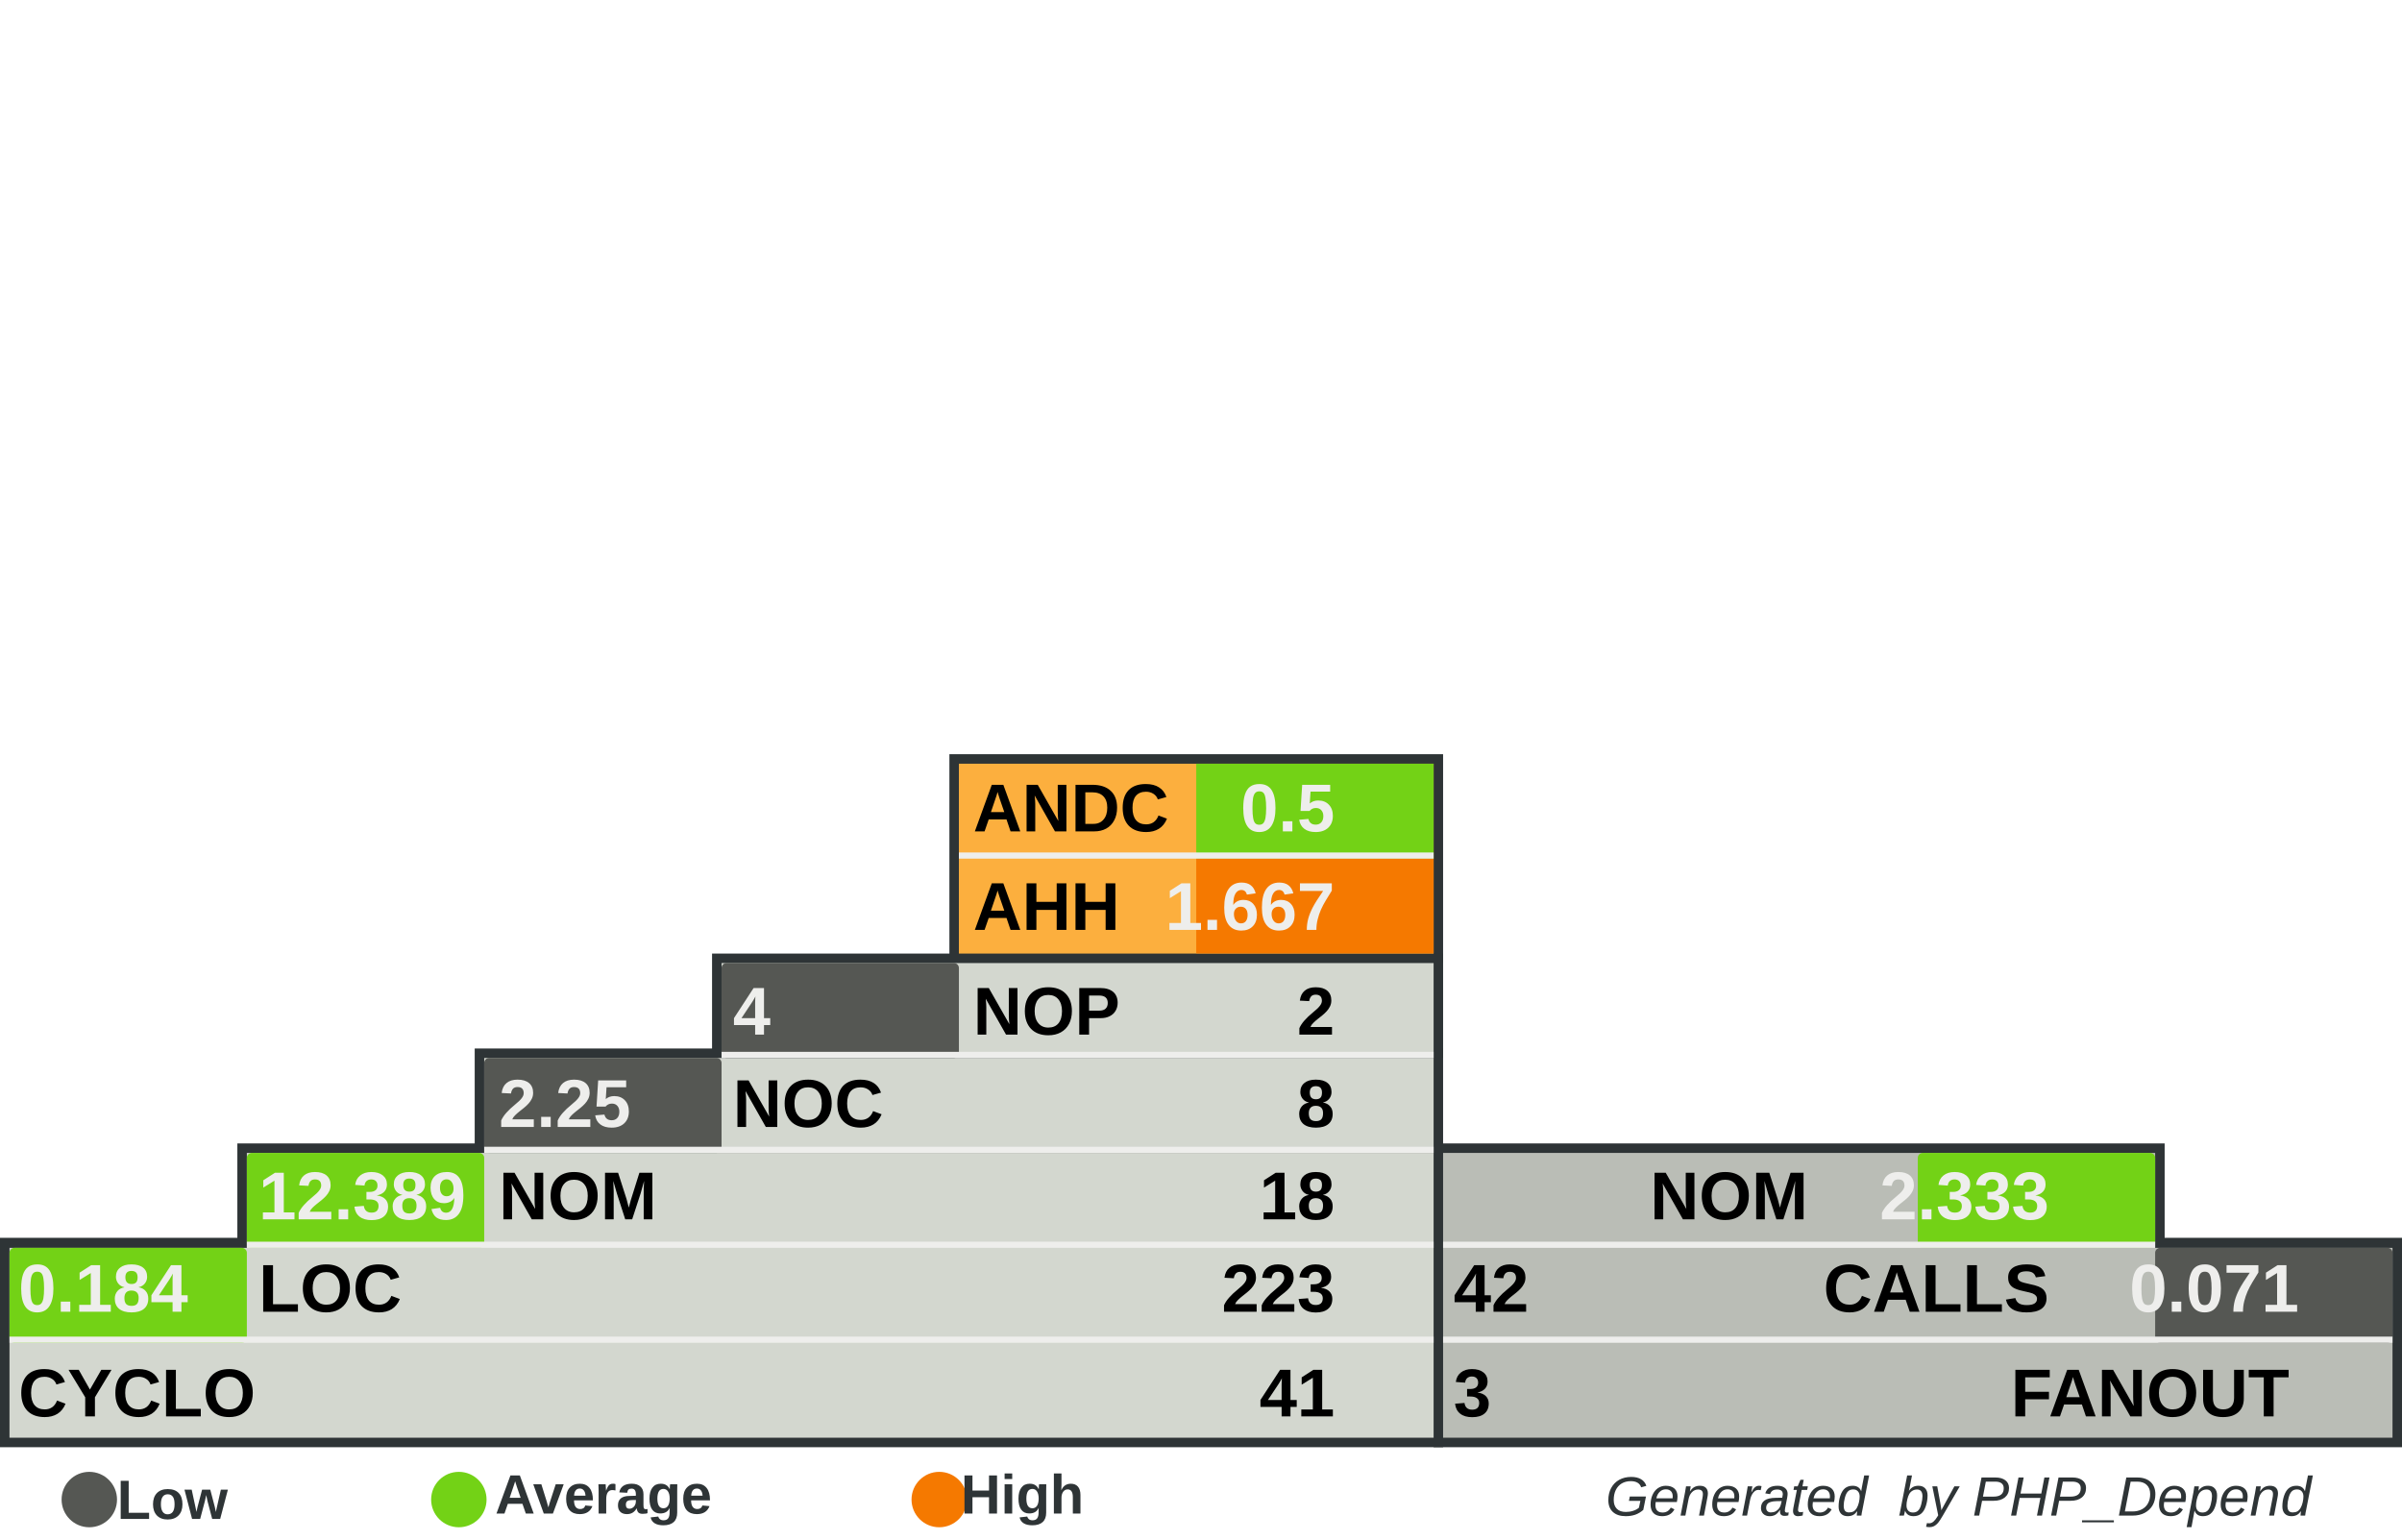
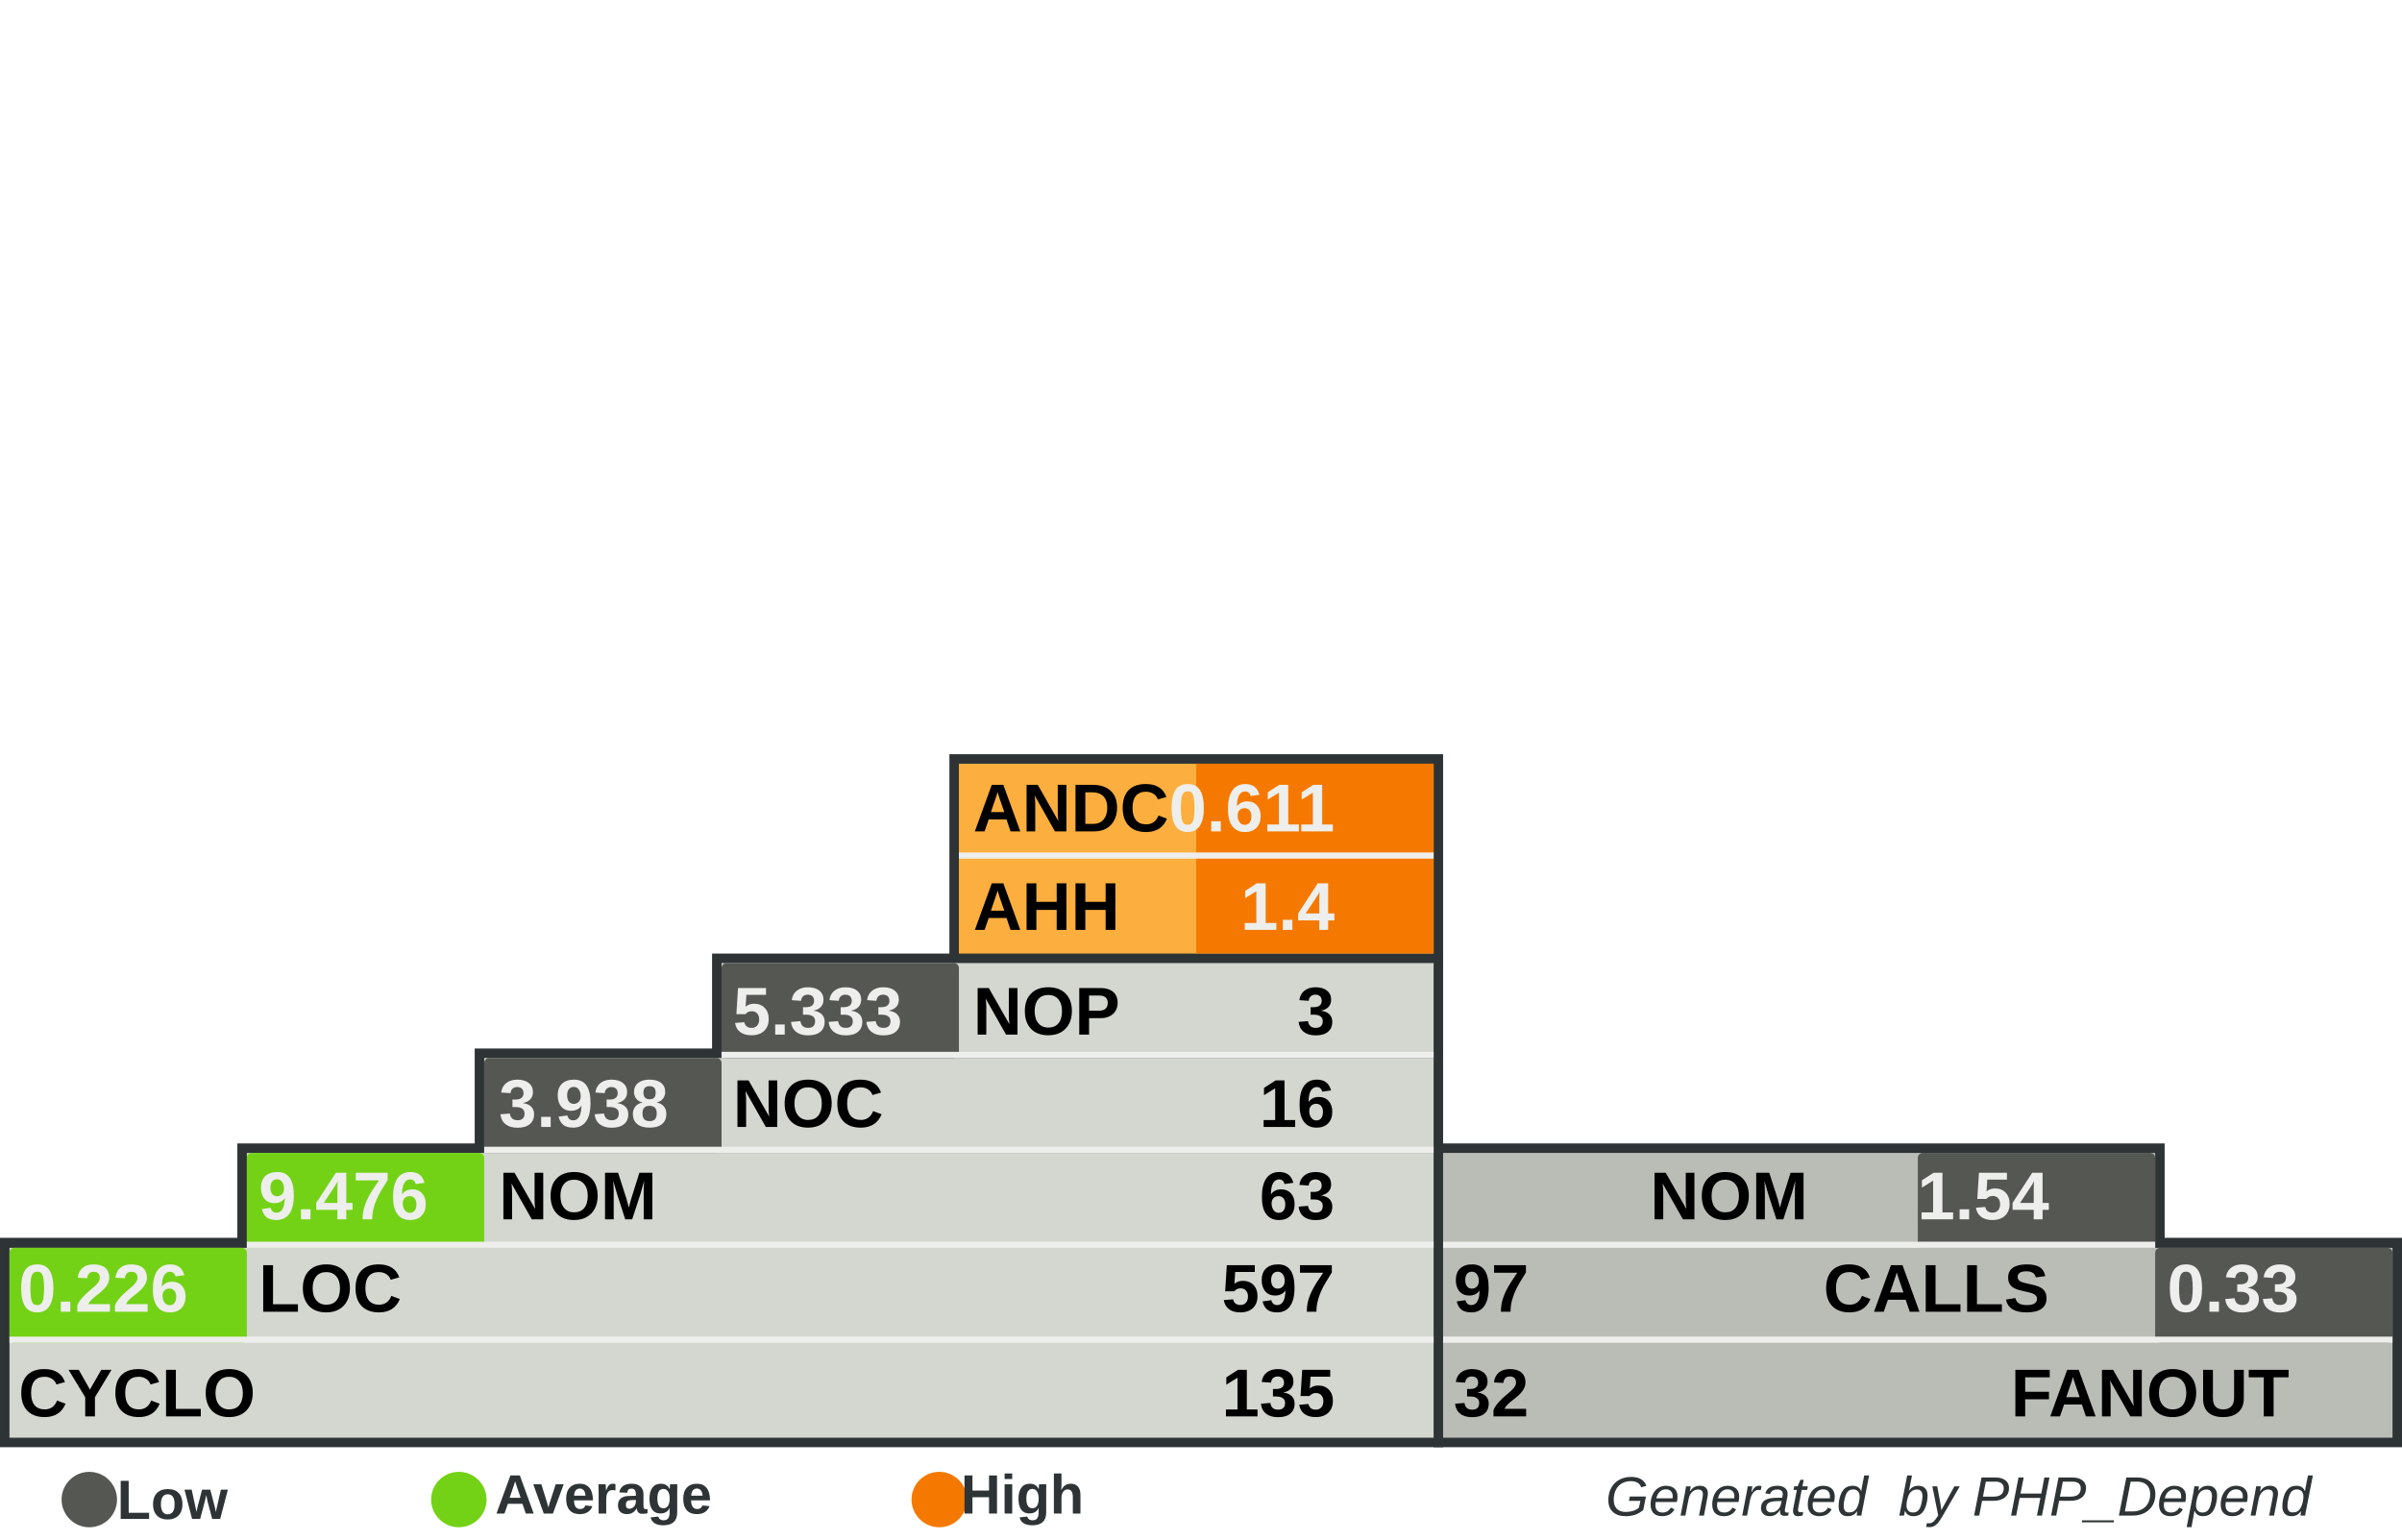
<svg xmlns="http://www.w3.org/2000/svg" width="390" height="250" id="svg5110" version="1.0">
  <defs id="defs5112">
    </defs>
  <g id="layer1">
    <rect style="fill:#555753" width="0" height="0" x="0" y="0" rx="0" ry="0" id="rect8982" xml:id="threshold.low" />
    <rect style="fill:#73d216" width="0" height="0" x="0" y="0" rx="0" ry="0" id="rect8983" xml:id="threshold.average" />
    <rect style="fill:#f57900" width="0" height="0" x="0" y="0" rx="0" ry="0" id="rect2834" xml:id="threshold.high" />
    <rect style="opacity:1;fill:#2e3436;fill-opacity:1;stroke:none;stroke-width:1;stroke-miterlimit:4;stroke-dasharray:none;stroke-opacity:1" id="rect4954" width="118.696" height="16.957" x="232.767" y="185.672" rx="2.978" ry="0" />
    <rect style="opacity:1;fill:#2e3436;fill-opacity:1;stroke:none;stroke-width:1;stroke-miterlimit:4;stroke-dasharray:none;stroke-opacity:1" id="rect4956" width="157.233" height="34" x="232.767" y="201" rx="3.945" ry="0" />
    <rect style="opacity:1;fill:#2e3436;fill-opacity:1;stroke:none;stroke-width:1;stroke-miterlimit:4;stroke-dasharray:none;stroke-opacity:1" id="rect4958" width="80.158" height="33.913" x="154.15" y="122.47" rx="2.011" ry="0" />
    <rect style="opacity:1;fill:#2e3436;fill-opacity:1;stroke:none;stroke-width:1;stroke-miterlimit:4;stroke-dasharray:none;stroke-opacity:1" id="rect4960" width="234.308" height="34" x="0" y="201" rx="5.879" ry="0" />
    <rect style="opacity:1;fill:#2e3436;fill-opacity:1;stroke:none;stroke-width:1;stroke-miterlimit:4;stroke-dasharray:none;stroke-opacity:1" id="rect4962" width="195.771" height="16.957" x="38.538" y="185.672" rx="4.912" ry="0" />
    <rect style="opacity:1;fill:#2e3436;fill-opacity:1;stroke:none;stroke-width:1;stroke-miterlimit:4;stroke-dasharray:none;stroke-opacity:1" id="rect4964" width="157.233" height="16.957" x="77.075" y="170.257" rx="3.945" ry="0" />
    <rect style="opacity:1;fill:#2e3436;fill-opacity:1;stroke:none;stroke-width:1;stroke-miterlimit:4;stroke-dasharray:none;stroke-opacity:1" id="rect4966" width="118.696" height="16.957" x="115.613" y="154.842" rx="2.978" ry="0" />
    <rect style="opacity:1;fill:#d3d7cf;fill-opacity:1;stroke:none;stroke-width:1;stroke-miterlimit:4;stroke-dasharray:none;stroke-opacity:1" id="rect4968" width="231.225" height="30.83" x="1.542" y="202.628" rx="5.801" ry="0" />
    <rect style="opacity:1;fill:#d3d7cf;fill-opacity:1;stroke:none;stroke-width:1;stroke-miterlimit:4;stroke-dasharray:none;stroke-opacity:1" id="rect4970" width="192.688" height="15.415" x="40.079" y="187.214" rx="4.834" ry="0" />
    <rect style="opacity:1;fill:#d3d7cf;fill-opacity:1;stroke:none;stroke-width:1;stroke-miterlimit:4;stroke-dasharray:none;stroke-opacity:1" id="rect4972" width="154.15" height="15.415" x="78.617" y="171.798" rx="3.868" ry="0" />
    <rect style="opacity:1;fill:#d3d7cf;fill-opacity:1;stroke:none;stroke-width:1;stroke-miterlimit:4;stroke-dasharray:none;stroke-opacity:1" id="rect4974" width="115.613" height="15.415" x="117.154" y="156.383" rx="2.901" ry="0" />
    <rect style="opacity:1;fill:#fcaf3e;fill-opacity:1;stroke:none;stroke-width:1;stroke-miterlimit:4;stroke-dasharray:none;stroke-opacity:1" id="rect4976" width="77.075" height="30.83" x="155.692" y="124.012" rx="1.934" ry="0" />
    <rect style="opacity:1;fill:#babdb6;fill-opacity:1;stroke:none;stroke-width:1;stroke-miterlimit:4;stroke-dasharray:none;stroke-opacity:1" id="rect4978" width="154.15" height="30.83" x="234.308" y="202.628" rx="3.868" ry="0" />
    <rect style="opacity:1;fill:#babdb6;fill-opacity:1;stroke:none;stroke-width:1;stroke-miterlimit:4;stroke-dasharray:none;stroke-opacity:1" id="rect4980" width="115.613" height="15.415" x="234.308" y="187.213" rx="2.901" ry="0" />
-     <rect style="opacity:1;fill:#73d216;fill-opacity:1;stroke:none;stroke-width:1;stroke-miterlimit:4;stroke-dasharray:none;stroke-opacity:1" id="rect4982" xml:id="rect.andc" width="38.538" height="15.43" x="194.229" y="124.012" rx="0.967" ry="0" />
+     <rect style="opacity:1;fill:#f57900;fill-opacity:1;stroke:none;stroke-width:1;stroke-miterlimit:4;stroke-dasharray:none;stroke-opacity:1" id="rect4982" xml:id="rect.andc" width="38.538" height="15.43" x="194.229" y="124.012" rx="0.967" ry="0" />
    <rect style="opacity:1;fill:#f57900;fill-opacity:1;stroke:none;stroke-width:1;stroke-miterlimit:4;stroke-dasharray:none;stroke-opacity:1" id="rect2851" xml:id="rect.ahh" width="38.538" height="15.4" x="194.229" y="139.412" rx="0.967" ry="0" />
    <rect style="opacity:1;fill:#555753;fill-opacity:1;stroke:none;stroke-width:1;stroke-miterlimit:4;stroke-dasharray:none;stroke-opacity:1" id="rect4984" xml:id="rect.noc-nop" width="38.538" height="15.415" x="117.154" y="156.383" rx="0.806" />
    <rect style="opacity:1;fill:#555753;fill-opacity:1;stroke:none;stroke-width:1;stroke-miterlimit:4;stroke-dasharray:none;stroke-opacity:1" id="rect4986" xml:id="rect.nom-noc" width="38.538" height="15.415" x="78.617" y="171.798" rx="0.806" />
    <rect style="opacity:1;fill:#73d216;fill-opacity:1;stroke:none;stroke-width:1;stroke-miterlimit:4;stroke-dasharray:none;stroke-opacity:1" id="rect4988" xml:id="rect.loc-nom" width="38.538" height="15.415" x="40.079" y="187.213" rx="0.806" />
    <rect style="opacity:1;fill:#73d216;fill-opacity:1;stroke:none;stroke-width:1;stroke-miterlimit:4;stroke-dasharray:none;stroke-opacity:1" id="rect4990" xml:id="rect.cyclo-loc" width="38.538" height="15.415" x="1.542" y="202.628" rx="0.806" />
-     <rect style="opacity:1;fill:#73d216;fill-opacity:1;stroke:none;stroke-width:1;stroke-miterlimit:4;stroke-dasharray:none;stroke-opacity:1" id="rect4992" xml:id="rect.calls-nom" width="38.538" height="15.415" x="311.383" y="187.213" rx="0.806" />
+     <rect style="opacity:1;fill:#555753;fill-opacity:1;stroke:none;stroke-width:1;stroke-miterlimit:4;stroke-dasharray:none;stroke-opacity:1" id="rect4992" xml:id="rect.calls-nom" width="38.538" height="15.415" x="311.383" y="187.213" rx="0.806" />
    <rect style="opacity:1;fill:#555753;fill-opacity:1;stroke:none;stroke-width:1;stroke-miterlimit:4;stroke-dasharray:none;stroke-opacity:1" id="rect4994" xml:id="rect.fanout-calls" width="38.538" height="15.415" x="349.921" y="202.628" rx="0.806" />
    <rect style="opacity:1;fill:#eeeeec;fill-opacity:1;stroke:none;stroke-width:1;stroke-miterlimit:4;stroke-dasharray:none;stroke-opacity:1" id="rect4996" width="231.225" height="1" x="1.542" y="217.043" rx="5.801" ry="0" />
    <rect style="opacity:1;fill:#eeeeec;fill-opacity:1;stroke:none;stroke-width:1;stroke-miterlimit:4;stroke-dasharray:none;stroke-opacity:1" id="rect4998" width="192.688" height="1" x="40.079" y="201.628" rx="4.834" ry="0" />
    <rect style="opacity:1;fill:#eeeeec;fill-opacity:1;stroke:none;stroke-width:1;stroke-miterlimit:4;stroke-dasharray:none;stroke-opacity:1" id="rect5000" width="154.15" height="1" x="78.617" y="186.213" rx="3.868" ry="0" />
    <rect style="opacity:1;fill:#eeeeec;fill-opacity:1;stroke:none;stroke-width:1;stroke-miterlimit:4;stroke-dasharray:none;stroke-opacity:1" id="rect5002" width="115.613" height="1" x="117.154" y="170.798" rx="2.901" ry="0" />
    <rect style="opacity:1;fill:#eeeeec;fill-opacity:1;stroke:none;stroke-width:1;stroke-miterlimit:4;stroke-dasharray:none;stroke-opacity:1" id="rect5004" width="115.613" height="1" x="234.308" y="201.628" rx="2.901" ry="0" />
    <rect style="opacity:1;fill:#eeeeec;fill-opacity:1;stroke:none;stroke-width:1;stroke-miterlimit:4;stroke-dasharray:none;stroke-opacity:1" id="rect5006" width="154.15" height="1" x="234.308" y="217.043" rx="3.868" ry="0" />
    <rect style="opacity:1;fill:#eeeeec;fill-opacity:1;stroke:none;stroke-width:1;stroke-miterlimit:4;stroke-dasharray:none;stroke-opacity:1" id="rect5008" width="77.075" height="1" x="155.692" y="138.427" rx="1.934" ry="0" />
    <text xml:space="preserve" style="font-size:11px;font-style:normal;font-variant:normal;font-weight:bold;font-stretch:normal;fill:#000000;fill-opacity:1;stroke:none;stroke-width:1px;stroke-linecap:butt;stroke-linejoin:miter;stroke-opacity:1;font-family:Arial" x="158" y="135" title="Average Number of Derived Classes" id="text5010">
      <tspan title="Average Number of Derived Classes" id="tspan5012" x="158" y="135">ANDC</tspan>
    </text>
    <text xml:space="preserve" style="font-size:11px;font-style:normal;font-variant:normal;font-weight:bold;font-stretch:normal;fill:#000000;fill-opacity:1;stroke:none;stroke-width:1px;stroke-linecap:butt;stroke-linejoin:miter;stroke-opacity:1;font-family:Arial" x="158" y="151" title="Average Hierarchy Height" id="text5014">
      <tspan title="Average Hierarchy Height" id="tspan5016" x="158" y="151">AHH</tspan>
    </text>
    <text xml:space="preserve" style="font-size:11px;font-style:normal;font-variant:normal;font-weight:bold;font-stretch:normal;fill:#000000;fill-opacity:1;stroke:none;stroke-width:1px;stroke-linecap:butt;stroke-linejoin:miter;stroke-opacity:1;font-family:Arial" x="158" y="168" title="Number Of Packages" id="text5018">
      <tspan title="Number Of Packages" id="tspan5020" x="158" y="168">NOP</tspan>
    </text>
    <text xml:space="preserve" style="font-size:11px;font-style:normal;font-variant:normal;font-weight:bold;font-stretch:normal;fill:#000000;fill-opacity:1;stroke:none;stroke-width:1px;stroke-linecap:butt;stroke-linejoin:miter;stroke-opacity:1;font-family:Arial" x="119" y="183" id="text5022" title="Number Of Classes" transform="scale(0.9999985,1.000001)">
      <tspan title="Number Of Classes" id="tspan5024" x="119" y="183">NOC</tspan>
    </text>
    <text xml:space="preserve" style="font-size:11px;font-style:normal;font-variant:normal;font-weight:bold;font-stretch:normal;fill:#000000;fill-opacity:1;stroke:none;stroke-width:1px;stroke-linecap:butt;stroke-linejoin:miter;stroke-opacity:1;font-family:Arial" x="81" y="198" id="text5026" title="Number Of Methods (Methods+Functions)" transform="scale(0.9999985,1.000001)">
      <tspan title="Number Of Methods (Methods+Functions)" id="tspan5028" x="81" y="198">NOM</tspan>
    </text>
    <text xml:space="preserve" style="font-size:11px;font-style:normal;font-variant:normal;font-weight:bold;font-stretch:normal;fill:#000000;fill-opacity:1;stroke:none;stroke-width:1px;stroke-linecap:butt;stroke-linejoin:miter;stroke-opacity:1;font-family:Arial" x="42" y="213" id="text5030" title="Lines Of Code (Non Comment and Non Whitespace Lines)" transform="scale(0.9999985,1.000001)">
      <tspan title="Lines Of Code (Non Comment and Non Whitespace Lines)" id="tspan5032" x="42" y="213">LOC</tspan>
    </text>
    <text xml:space="preserve" style="font-size:11px;font-style:normal;font-variant:normal;font-weight:bold;font-stretch:normal;fill:#000000;fill-opacity:1;stroke:none;stroke-width:1px;stroke-linecap:butt;stroke-linejoin:miter;stroke-opacity:1;font-family:Arial" x="3" y="230" id="text5034" title="Cyclomatic Complexity" transform="scale(0.9999985,1.000001)">
      <tspan title="Cyclomatic Complexity" id="tspan5036" x="3" y="230">CYCLO</tspan>
    </text>
    <text xml:space="preserve" style="font-size:11px;font-style:normal;font-variant:normal;font-weight:bold;font-stretch:normal;text-align:end;text-anchor:end;fill:#000000;fill-opacity:1;stroke:none;stroke-width:1px;stroke-linecap:butt;stroke-linejoin:miter;stroke-opacity:1;font-family:Arial" x="308.858" y="198" id="text5038" title="Number Of Methods (Methods+Functions)" transform="scale(0.9999985,1.000001)">
      <tspan title="Number Of Methods (Methods+Functions)" id="tspan5040" x="308.858" y="198">NOM</tspan>
    </text>
    <text xml:space="preserve" style="font-size:11px;font-style:normal;font-variant:normal;font-weight:bold;font-stretch:normal;text-anchor:end;fill:#000000;fill-opacity:1;stroke:none;stroke-width:1px;stroke-linecap:butt;stroke-linejoin:miter;stroke-opacity:1;font-family:Arial" x="348" y="213" id="text5042" title="Number of Operation Calls" transform="scale(0.9999985,1.000001)">
      <tspan title="Number of Operation Calls" id="tspan5044" x="348" y="213">CALLS</tspan>
    </text>
    <text xml:space="preserve" style="font-size:11px;font-style:normal;font-variant:normal;font-weight:bold;font-stretch:normal;text-anchor:end;fill:#000000;fill-opacity:1;stroke:none;stroke-width:1px;stroke-linecap:butt;stroke-linejoin:miter;stroke-opacity:1;font-family:Arial" x="387" y="230" id="text5046" title="Number of Called Classes" transform="scale(0.9999985,1.000001)">
      <tspan title="Number of Called Classes" id="tspan5048" x="387" y="230">FANOUT</tspan>
    </text>
    <text xml:space="preserve" style="font-size:11px;font-style:normal;font-variant:normal;font-weight:bold;font-stretch:normal;fill:#000000;fill-opacity:1;stroke:none;stroke-width:1px;stroke-linecap:butt;stroke-linejoin:miter;stroke-opacity:1;font-family:Arial" title="Number of Called Classes" x="236" y="230" id="text5050" transform="scale(0.9999985,1.000001)">
-       <tspan title="Number of Called Classes" id="tspan5052" xml:id="pdepend.fanout" x="236" y="230">3</tspan>
+       <tspan title="Number of Called Classes" id="tspan5052" xml:id="pdepend.fanout" x="236" y="230">32</tspan>
    </text>
    <text xml:space="preserve" style="font-size:11px;font-style:normal;font-variant:normal;font-weight:bold;font-stretch:normal;fill:#000000;fill-opacity:1;stroke:none;stroke-width:1px;stroke-linecap:butt;stroke-linejoin:miter;stroke-opacity:1;font-family:Arial" title="Number of Operation Calls" x="236" y="213" id="text5054" transform="scale(0.9999985,1.000001)">
-       <tspan title="Number of Operation Calls" id="tspan5056" xml:id="pdepend.calls" x="236" y="213">42</tspan>
+       <tspan title="Number of Operation Calls" id="tspan5056" xml:id="pdepend.calls" x="236" y="213">97</tspan>
    </text>
    <text xml:space="preserve" style="font-size:11px;font-style:normal;font-variant:normal;font-weight:bold;font-stretch:normal;text-anchor:end;fill:#000000;fill-opacity:1;stroke:none;stroke-width:1px;stroke-linecap:butt;stroke-linejoin:miter;stroke-opacity:1;font-family:Arial" title="Cyclomatic Complexity" x="232" y="230" id="text5058" transform="scale(0.9999985,1.000001)">
-       <tspan title="Cyclomatic Complexity" id="tspan5060" xml:id="pdepend.cyclo" x="232" y="230">41</tspan>
+       <tspan title="Cyclomatic Complexity" id="tspan5060" xml:id="pdepend.cyclo" x="232" y="230">135</tspan>
    </text>
    <text xml:space="preserve" style="font-size:11px;font-style:normal;font-variant:normal;font-weight:bold;font-stretch:normal;text-anchor:end;fill:#000000;fill-opacity:1;stroke:none;stroke-width:1px;stroke-linecap:butt;stroke-linejoin:miter;stroke-opacity:1;font-family:Arial" title="Lines Of Code (Non Comment and Non Whitespace Lines)" x="232" y="213" id="text5062" transform="scale(0.9999985,1.000001)">
-       <tspan xml:id="pdepend.loc" title="Lines Of Code (Non Comment and Non Whitespace Lines)" id="tspan5064" x="232" y="213">223</tspan>
+       <tspan xml:id="pdepend.loc" title="Lines Of Code (Non Comment and Non Whitespace Lines)" id="tspan5064" x="232" y="213">597</tspan>
    </text>
    <text xml:space="preserve" style="font-size:11px;font-style:normal;font-variant:normal;font-weight:bold;font-stretch:normal;text-anchor:end;fill:#000000;fill-opacity:1;stroke:none;stroke-width:1px;stroke-linecap:butt;stroke-linejoin:miter;stroke-opacity:1;font-family:Arial" title="Number Of Methods (Methods+Functions)" x="232" y="198" id="text5066" transform="scale(0.9999985,1.000001)">
-       <tspan title="Number Of Methods (Methods+Functions)" id="tspan5068" xml:id="pdepend.nom" x="232" y="198">18</tspan>
+       <tspan title="Number Of Methods (Methods+Functions)" id="tspan5068" xml:id="pdepend.nom" x="232" y="198">63</tspan>
    </text>
    <text xml:space="preserve" style="font-size:11px;font-style:normal;font-variant:normal;font-weight:bold;font-stretch:normal;text-anchor:end;fill:#000000;fill-opacity:1;stroke:none;stroke-width:1px;stroke-linecap:butt;stroke-linejoin:miter;stroke-opacity:1;font-family:Arial" title="Number Of Packages" x="232" y="168" id="text5070" transform="scale(0.9999985,1.000001)">
-       <tspan title="Number Of Packages" id="tspan5072" xml:id="pdepend.nop" x="232" y="168">2</tspan>
+       <tspan title="Number Of Packages" id="tspan5072" xml:id="pdepend.nop" x="232" y="168">3</tspan>
    </text>
    <text xml:space="preserve" style="font-size:11px;font-style:normal;font-variant:normal;font-weight:bold;font-stretch:normal;text-anchor:end;fill:#000000;fill-opacity:1;stroke:none;stroke-width:1px;stroke-linecap:butt;stroke-linejoin:miter;stroke-opacity:1;font-family:Arial" title="Number Of Classes" x="232" y="183" id="text5074" transform="scale(0.9999985,1.000001)">
-       <tspan title="Number Of Classes" id="tspan5076" xml:id="pdepend.noc" x="232" y="183">8</tspan>
+       <tspan title="Number Of Classes" id="tspan5076" xml:id="pdepend.noc" x="232" y="183">16</tspan>
    </text>
    <text xml:space="preserve" style="font-size:11px;font-style:normal;font-variant:normal;font-weight:bold;font-stretch:normal;text-anchor:end;fill:#eeeeec;fill-opacity:1;stroke:none;stroke-width:1px;stroke-linecap:butt;stroke-linejoin:miter;stroke-opacity:1;font-family:Arial" title="Average Number of Derived Classes" x="232" y="135" id="text5078" transform="scale(0.9999985,1.000001)">
-       <tspan title="Average Number of Derived Classes" id="tspan5080" xml:id="pdepend.andc" x="232" y="135">0.5</tspan>
+       <tspan title="Average Number of Derived Classes" id="tspan5080" xml:id="pdepend.andc" x="232" y="135">0.611</tspan>
    </text>
    <text xml:space="preserve" style="font-size:11px;font-style:normal;font-variant:normal;font-weight:bold;font-stretch:normal;text-anchor:end;fill:#eeeeec;fill-opacity:1;stroke:none;stroke-width:1px;stroke-linecap:butt;stroke-linejoin:miter;stroke-opacity:1;font-family:Arial" title="Average Hierarchy Height" x="232" y="151" id="text5082" transform="scale(0.9999985,1.000001)">
-       <tspan title="Average Hierarchy Height" id="tspan5084" xml:id="pdepend.ahh" x="232" y="151">1.667</tspan>
+       <tspan title="Average Hierarchy Height" id="tspan5084" xml:id="pdepend.ahh" x="232" y="151">1.4</tspan>
    </text>
    <text xml:space="preserve" style="font-size:11px;font-style:normal;font-variant:normal;font-weight:bold;font-stretch:normal;fill:#eeeeec;fill-opacity:1;stroke:none;stroke-width:1px;stroke-linecap:butt;stroke-linejoin:miter;stroke-opacity:1;font-family:Arial" title="Ratio: Number of Classes / Number of Packages" x="119" y="168" id="text5086" transform="scale(0.9999985,1.000001)">
-       <tspan title="Ratio: Number of Classes / Number of Packages" id="tspan5088" xml:id="pdepend.noc-nop" x="119" y="168">4</tspan>
+       <tspan title="Ratio: Number of Classes / Number of Packages" id="tspan5088" xml:id="pdepend.noc-nop" x="119" y="168">5.333</tspan>
    </text>
    <text xml:space="preserve" style="font-size:11px;font-style:normal;font-variant:normal;font-weight:bold;font-stretch:normal;fill:#eeeeec;fill-opacity:1;stroke:none;stroke-width:1px;stroke-linecap:butt;stroke-linejoin:miter;stroke-opacity:1;font-family:Arial" title="Ratio: Number of Methods / Number of Classes" x="81" y="183" id="text5090" transform="scale(0.9999985,1.000001)">
-       <tspan title="Ratio: Number of Methods / Number of Classes" id="tspan5092" xml:id="pdepend.nom-noc" x="81" y="183">2.25</tspan>
+       <tspan title="Ratio: Number of Methods / Number of Classes" id="tspan5092" xml:id="pdepend.nom-noc" x="81" y="183">3.938</tspan>
    </text>
    <text xml:space="preserve" style="font-size:11px;font-style:normal;font-variant:normal;font-weight:bold;font-stretch:normal;fill:#eeeeec;fill-opacity:1;stroke:none;stroke-width:1px;stroke-linecap:butt;stroke-linejoin:miter;stroke-opacity:1;font-family:Arial" title="Ratio: Lines of Code / Number of Methods" x="42" y="198" id="text5094" transform="scale(0.9999985,1.000001)">
-       <tspan title="Ratio: Lines of Code / Number of Methods" id="tspan5096" xml:id="pdepend.loc-nom" x="42" y="198">12.389</tspan>
+       <tspan title="Ratio: Lines of Code / Number of Methods" id="tspan5096" xml:id="pdepend.loc-nom" x="42" y="198">9.476</tspan>
    </text>
    <text xml:space="preserve" style="font-size:11px;font-style:normal;font-variant:normal;font-weight:bold;font-stretch:normal;fill:#eeeeec;fill-opacity:1;stroke:none;stroke-width:1px;stroke-linecap:butt;stroke-linejoin:miter;stroke-opacity:1;font-family:Arial" title="Ratio: Cyclomatic Complexity / Lines of Code" x="3" y="213" id="text5098" transform="scale(0.9999985,1.000001)">
-       <tspan title="Ratio: Cyclomatic Complexity / Lines of Code" id="tspan5100" xml:id="pdepend.cyclo-loc" x="3" y="213">0.184</tspan>
+       <tspan title="Ratio: Cyclomatic Complexity / Lines of Code" id="tspan5100" xml:id="pdepend.cyclo-loc" x="3" y="213">0.226</tspan>
    </text>
    <text xml:space="preserve" style="font-size:11px;font-style:normal;font-variant:normal;font-weight:bold;font-stretch:normal;text-anchor:end;fill:#eeeeec;fill-opacity:1;stroke:none;stroke-width:1px;stroke-linecap:butt;stroke-linejoin:miter;stroke-opacity:1;font-family:Arial" title="Ratio: Number of Called Classes(FANOUT) / Number of Operation Calls" x="388.563" y="213" id="text5102" transform="scale(0.9999985,1.000001)">
-       <tspan title="Ratio: Number of Called Classes(FANOUT) / Number of Operation Calls" id="tspan5104" xml:id="pdepend.fanout-calls" x="388.563" y="213">0.071</tspan>
+       <tspan title="Ratio: Number of Called Classes(FANOUT) / Number of Operation Calls" id="tspan5104" xml:id="pdepend.fanout-calls" x="388.563" y="213">0.33</tspan>
    </text>
    <text xml:space="preserve" style="font-size:11px;font-style:normal;font-variant:normal;font-weight:bold;font-stretch:normal;text-anchor:end;fill:#eeeeec;fill-opacity:1;stroke:none;stroke-width:1px;stroke-linecap:butt;stroke-linejoin:miter;stroke-opacity:1;font-family:Arial" title="Ratio: Number of Operation Calls / Number of Methods (Methods+Functions)" x="348" y="198" id="text5106" transform="scale(0.9999985,1.000001)">
-       <tspan title="Ratio: Number of Operation Calls / Number of Methods (Methods+Functions)" id="tspan5108" xml:id="pdepend.calls-nom" x="348" y="198">2.333</tspan>
+       <tspan title="Ratio: Number of Operation Calls / Number of Methods (Methods+Functions)" id="tspan5108" xml:id="pdepend.calls-nom" x="348" y="198">1.54</tspan>
    </text>
    <text xml:space="preserve" style="font-size:8px;font-style:normal;font-variant:normal;font-weight:bold;font-stretch:normal;text-align:end;text-anchor:end;fill:#2e3436;fill-opacity:1;stroke:none;stroke-width:1px;stroke-linecap:butt;stroke-linejoin:miter;stroke-opacity:1;font-family:Arial" x="386.395" y="246.106" id="text2692">
      <tspan id="tspan2694" x="386.395" y="246.106" style="font-size:9px;font-style:italic;font-variant:normal;font-weight:normal;font-stretch:normal;text-align:end;text-anchor:end;fill:#2e3436;font-family:Arial;">Generated  by PHP_Depend</tspan>
    </text>
    <path style="opacity:1;fill:#555753;fill-opacity:1;stroke:none;stroke-width:1;stroke-miterlimit:4;stroke-dasharray:none;stroke-opacity:1" id="path3780" d="M 65.333,285.667 A 12,10.333 0 1 1 41.333,285.667 A 12,10.333 0 1 1 65.333,285.667 z" transform="matrix(0.375,0,0,0.4354839,-5.5,119.0968)" />
    <text xml:space="preserve" style="font-size:8px;font-style:normal;font-weight:bold;text-align:center;text-anchor:middle;fill:#2e3436;fill-opacity:1;stroke:none;stroke-width:1px;stroke-linecap:butt;stroke-linejoin:miter;stroke-opacity:1;font-family:URW Chancery L;" x="32.387" y="246.642" id="text3782">
      <tspan id="tspan3784" x="32.387" y="246.642" style="font-size:9px;font-style:normal;font-variant:normal;font-weight:bold;font-stretch:normal;fill:#2e3436;font-family:Arial;">Low</tspan>
    </text>
    <path style="opacity:1;fill:#73d216;fill-opacity:1;stroke:none;stroke-width:1;stroke-miterlimit:4;stroke-dasharray:none;stroke-opacity:1" id="path3786" d="M 65.333,285.667 A 12,10.333 0 1 1 41.333,285.667 A 12,10.333 0 1 1 65.333,285.667 z" transform="matrix(0.375,0,0,0.4354839,54.5,119.0968)" />
    <text xml:space="preserve" style="font-size:8px;font-style:normal;font-weight:bold;text-align:center;text-anchor:middle;fill:#2e3436;fill-opacity:1;stroke:none;stroke-width:1px;stroke-linecap:butt;stroke-linejoin:miter;stroke-opacity:1;font-family:URW Chancery L;" x="102.387" y="245.774" id="text3788">
      <tspan id="tspan3790" x="102.387" y="245.774" style="font-size:9px;font-style:normal;font-variant:normal;font-weight:bold;font-stretch:normal;fill:#2e3436;font-family:Arial;">Average</tspan>
    </text>
    <path style="opacity:1;fill:#f57900;fill-opacity:1;stroke:none;stroke-width:1;stroke-miterlimit:4;stroke-dasharray:none;stroke-opacity:1" id="path3792" d="M 65.333,285.667 A 12,10.333 0 1 1 41.333,285.667 A 12,10.333 0 1 1 65.333,285.667 z" transform="matrix(0.375,0,0,0.4354839,132.5,119.0968)" />
    <text xml:space="preserve" style="font-size:8px;font-style:normal;font-weight:bold;text-align:center;text-anchor:middle;fill:#2e3436;fill-opacity:1;stroke:none;stroke-width:1px;stroke-linecap:butt;stroke-linejoin:miter;stroke-opacity:1;font-family:URW Chancery L;" x="170.387" y="245.774" id="text3794">
      <tspan id="tspan3796" x="170.387" y="245.774" style="font-size:9px;font-style:normal;font-variant:normal;font-weight:bold;font-stretch:normal;fill:#2e3436;font-family:Arial;">High</tspan>
    </text>
  </g>
</svg>
